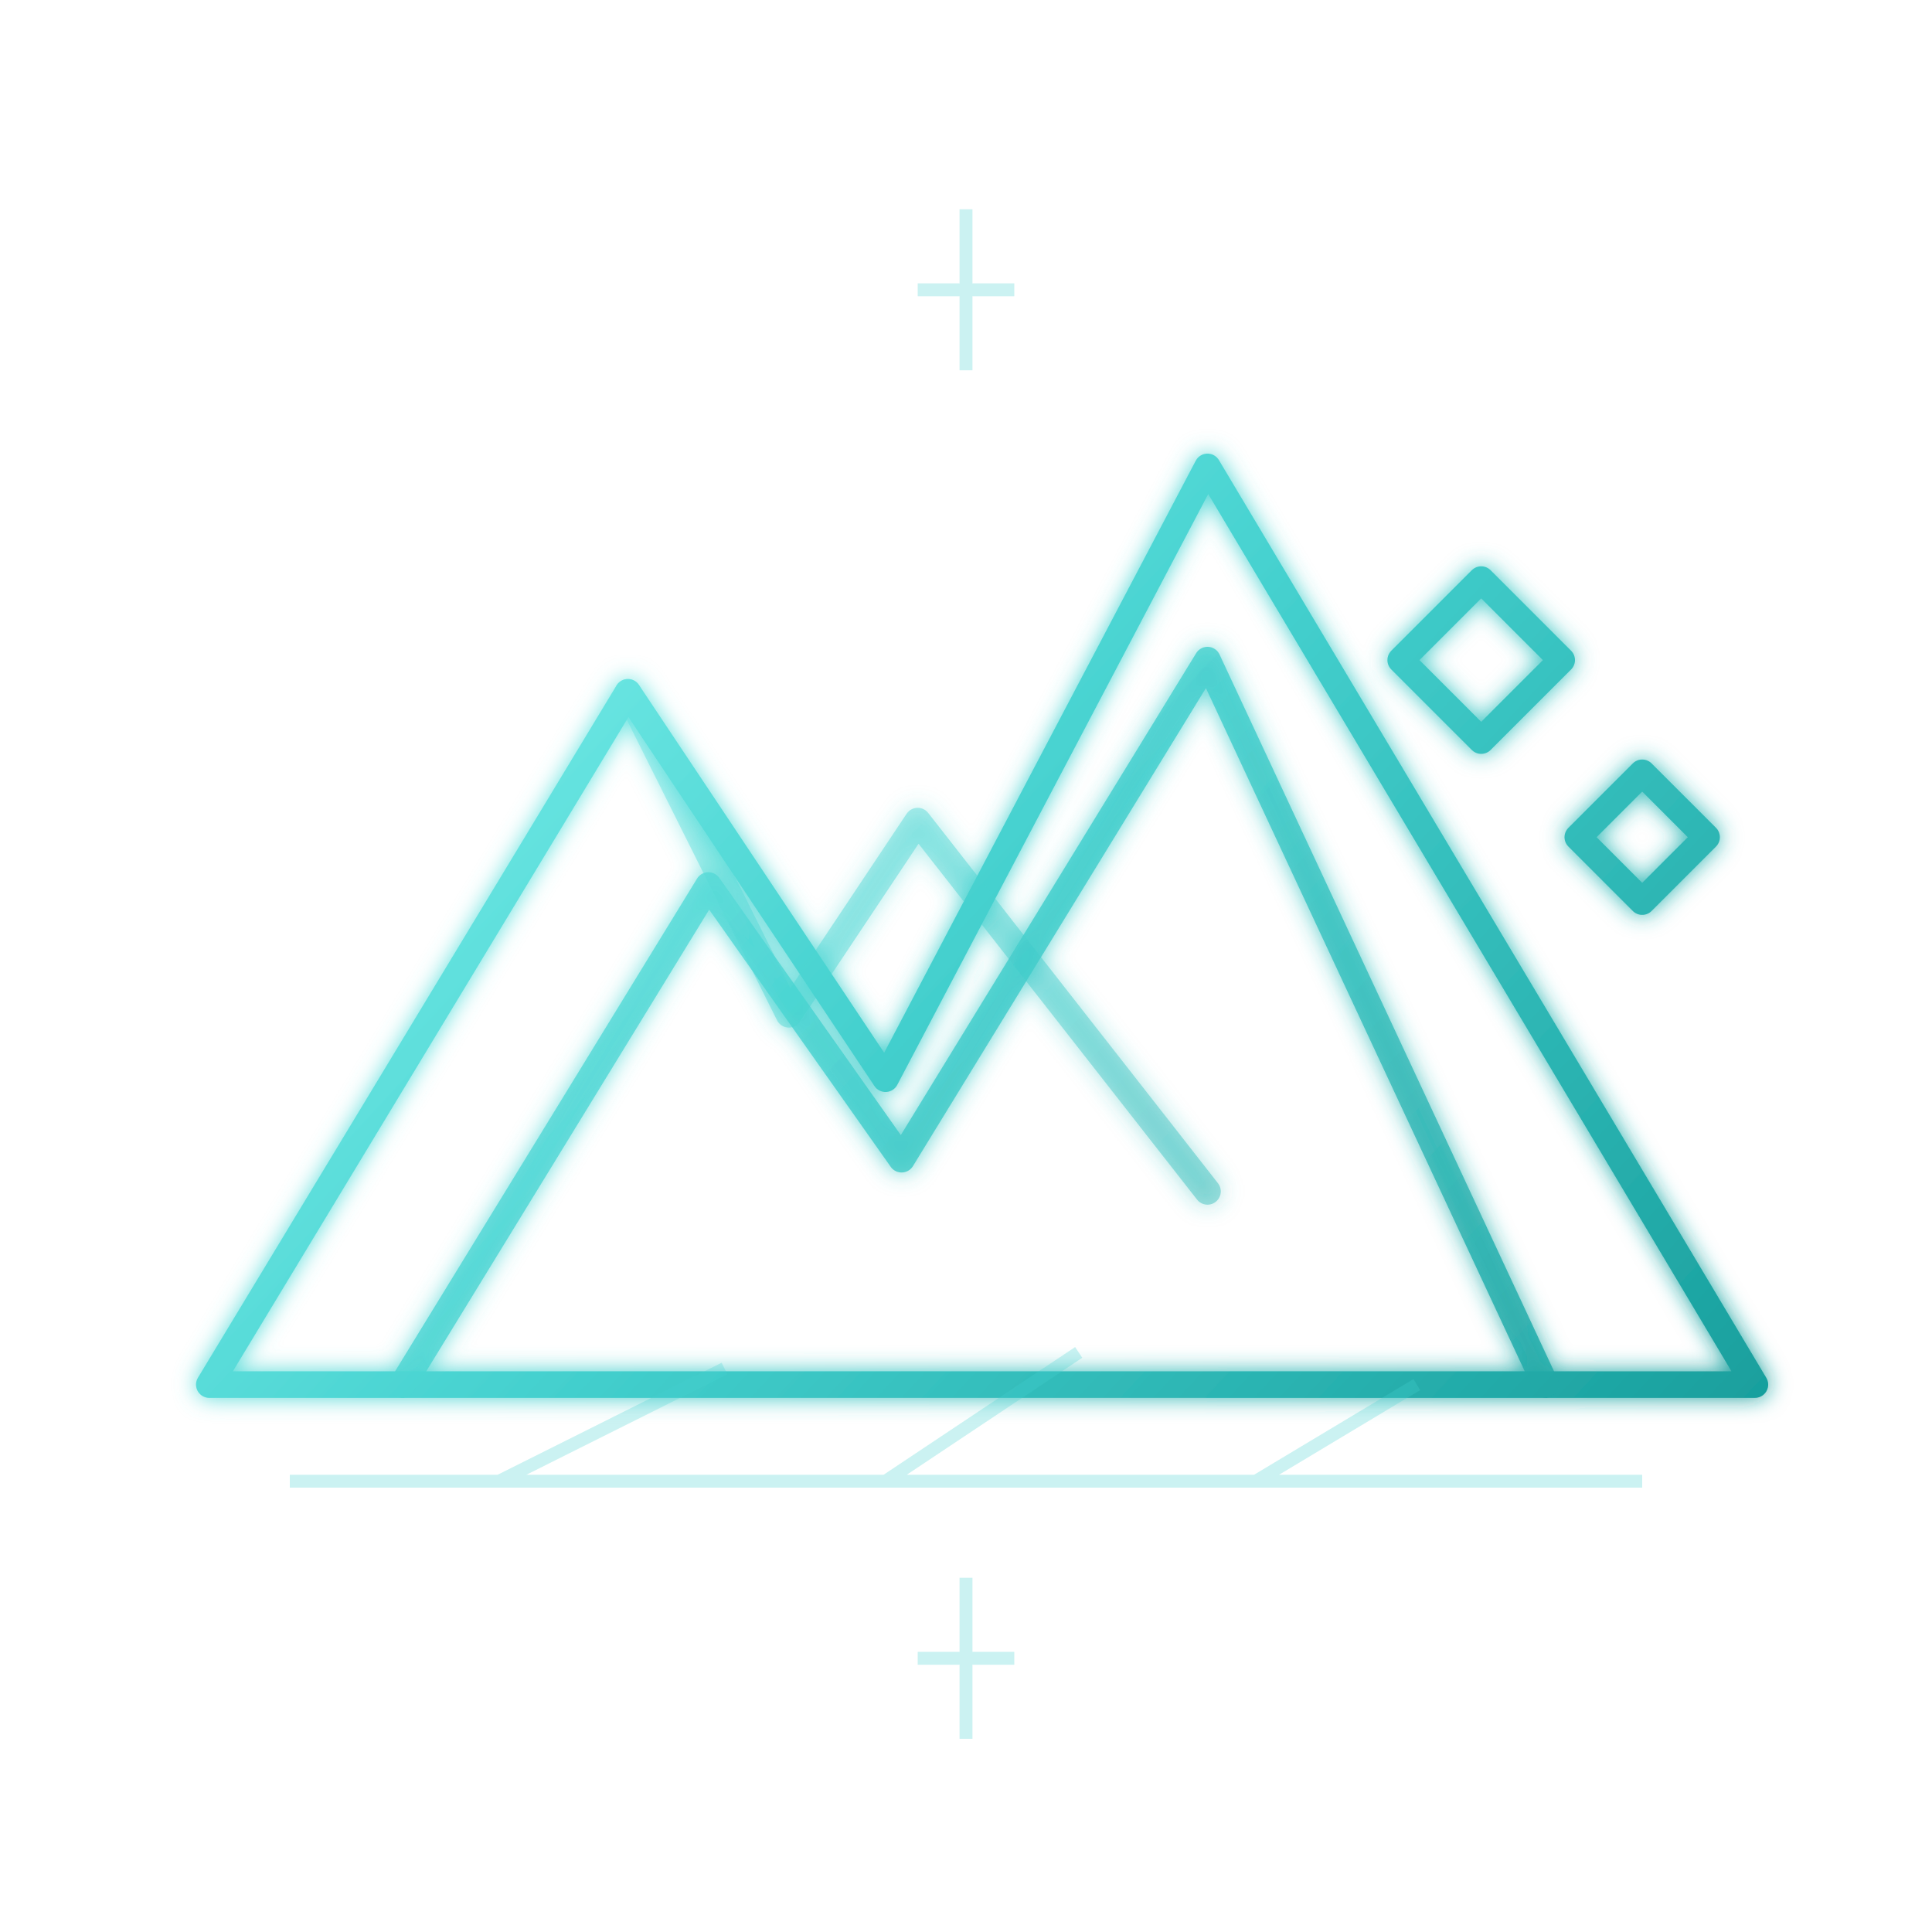
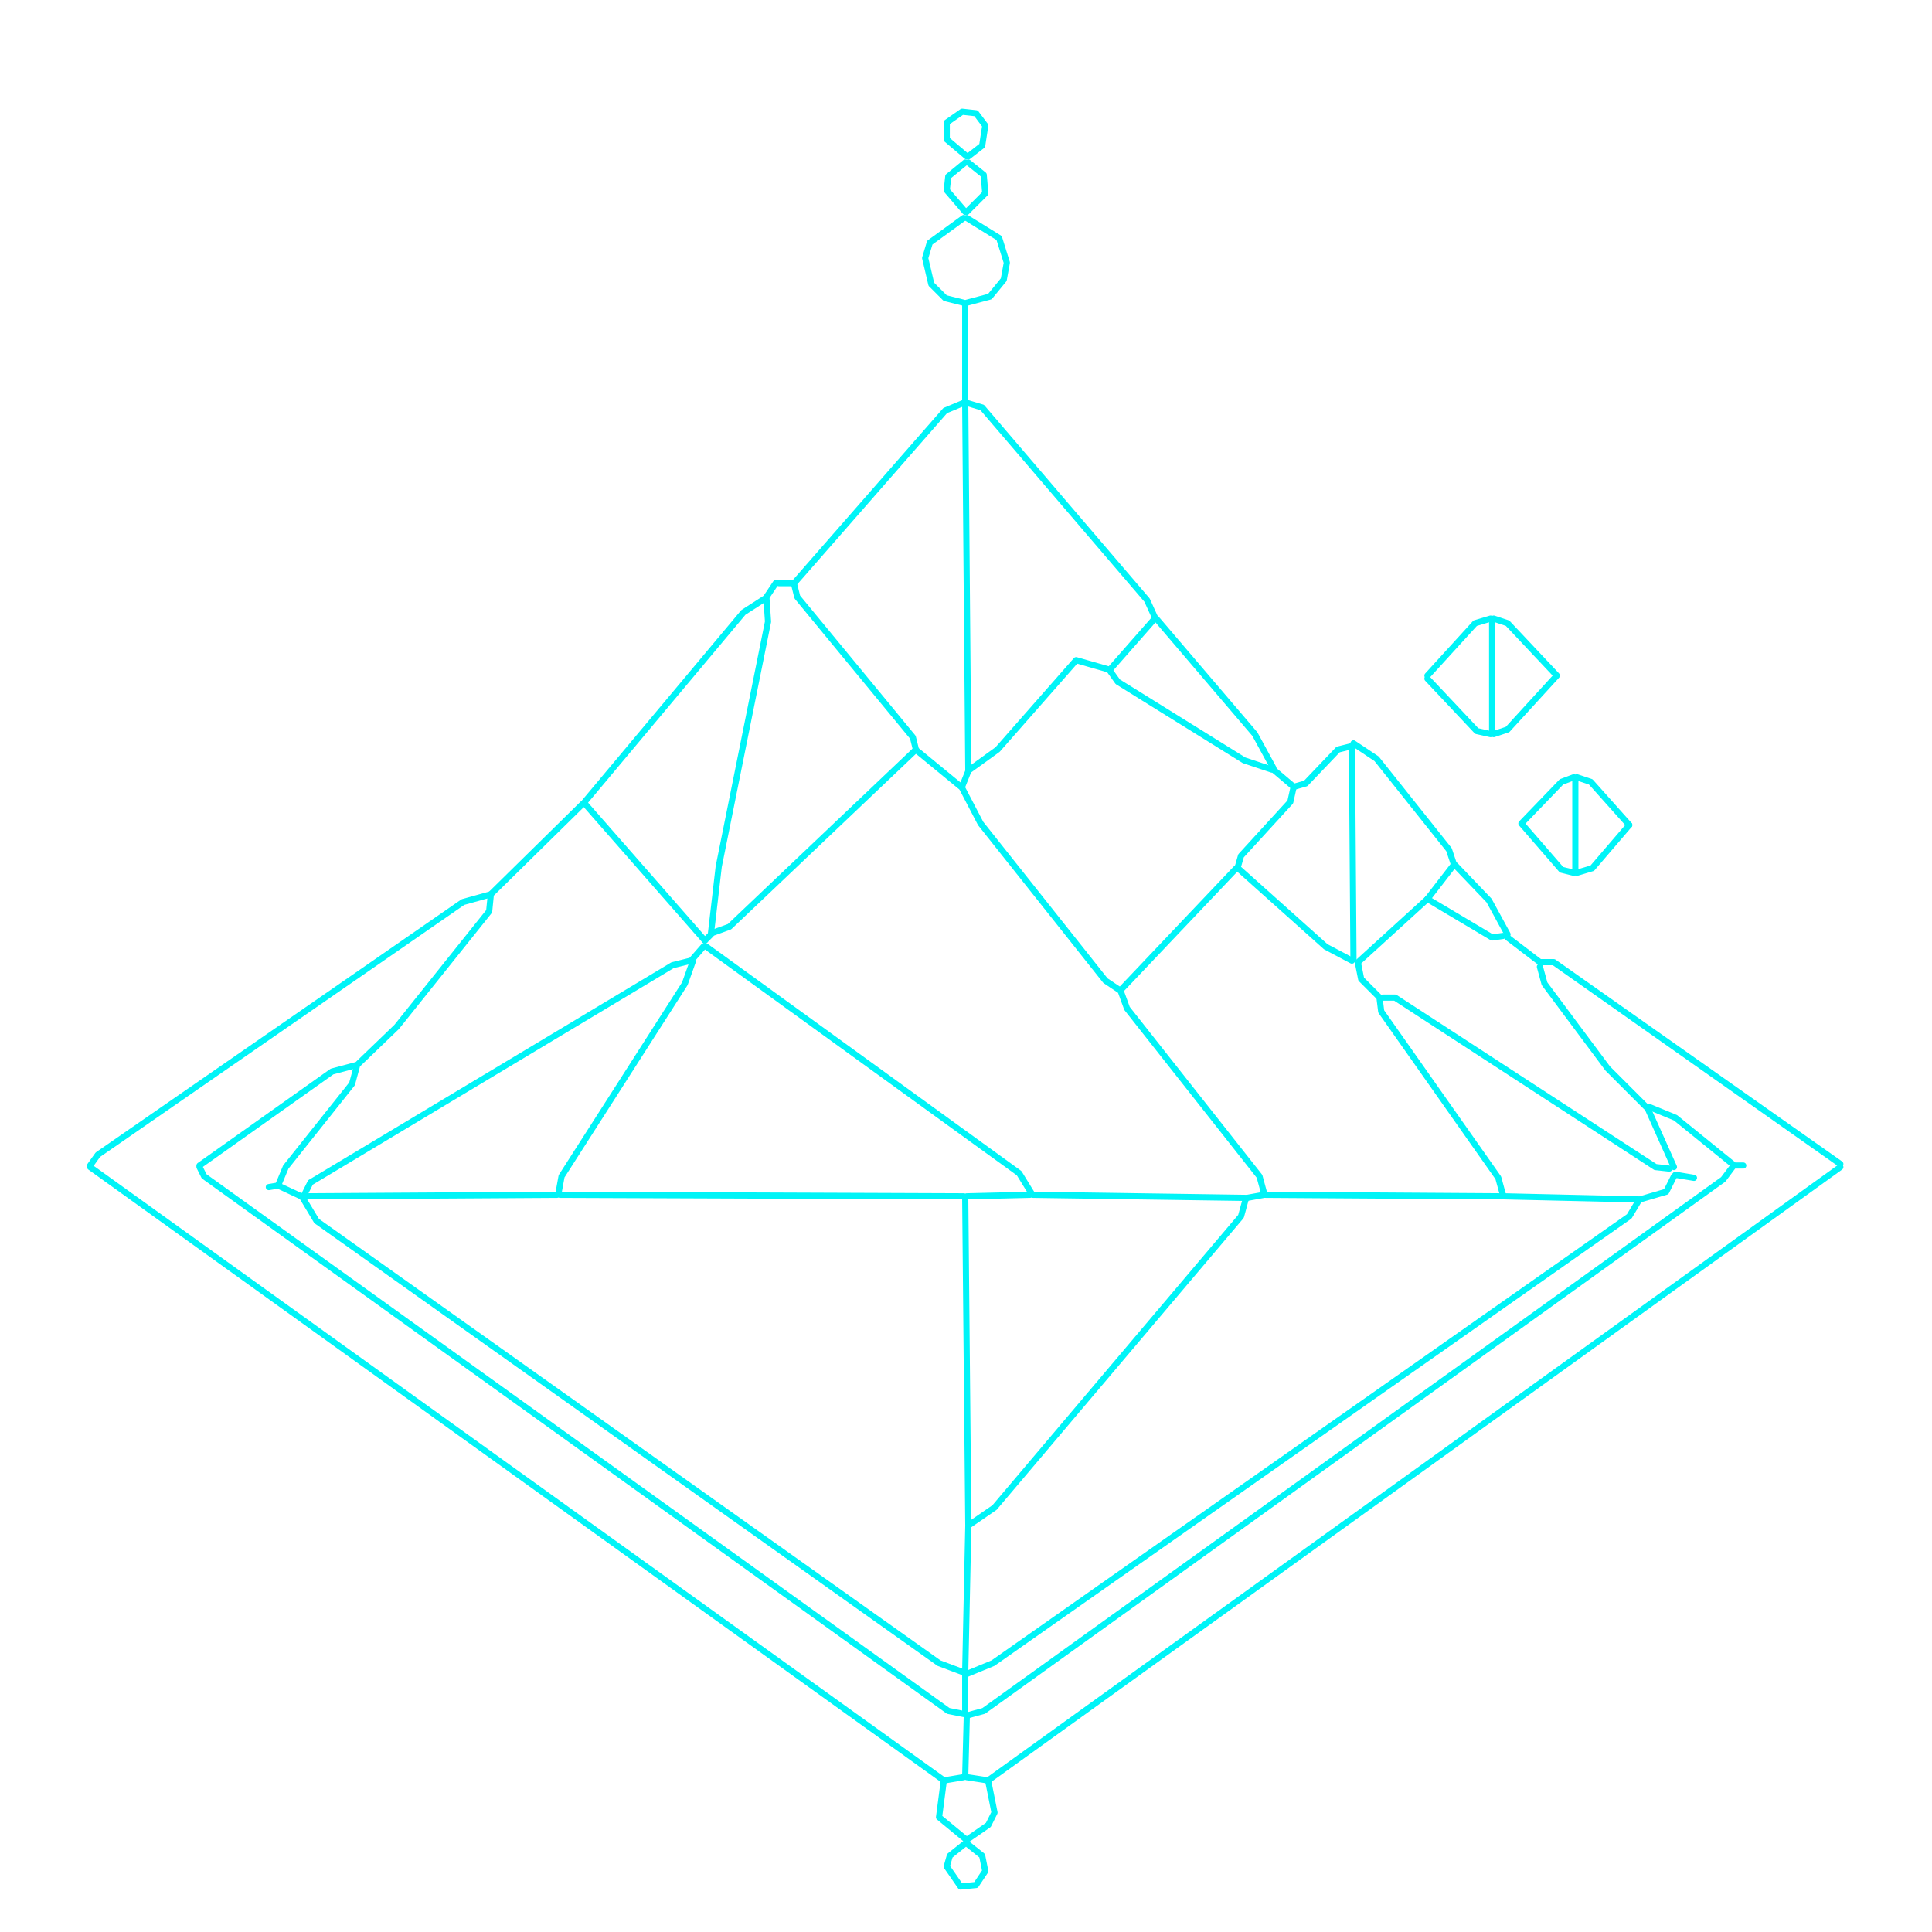
- <svg xmlns="http://www.w3.org/2000/svg" viewBox="0 0 120 120" fill="none">
-   <defs>
-     <linearGradient id="n3" x1="16" y1="20" x2="103" y2="101" gradientUnits="userSpaceOnUse">
-       <stop stop-color="#91fbf6" />
-       <stop offset=".48" stop-color="#45d1cf" />
-       <stop offset="1" stop-color="#159b99" />
-     </linearGradient>
-     <filter id="g" x="-20%" y="-20%" width="140%" height="140%">
-       <feGaussianBlur stdDeviation=".7" result="b" />
-       <feMerge>
-         <feMergeNode in="b" />
-         <feMergeNode in="SourceGraphic" />
-       </feMerge>
-     </filter>
-   </defs>
-   <g stroke="url(#n3)" stroke-width="1.65" stroke-linecap="round" stroke-linejoin="round" filter="url(#g)">
-     <path d="M13 86 39 43l16 24 20-38 34 57H13Z" />
-     <path d="m25 86 19-31 12 17 19-31 21 45" opacity=".82" />
-     <path d="m39 43 10 20 8-12 18 23" opacity=".45" />
-     <path d="m87 41 5-5 5 5-5 5zM98 52l4-4 4 4-4 4z" />
-   </g>
-   <g stroke="#45d1cf" stroke-width=".8" opacity=".28">
-     <path d="M18 92h84M31 92l14-7M55 92l12-8M78 92l10-6" />
-     <path d="M60 13v10M57 18h6M60 98v10M57 103h6" />
+ <svg xmlns="http://www.w3.org/2000/svg" viewBox="0 0 1254 1254" width="1254" height="1254" fill="none">
+   <g stroke="#00F4F7" stroke-width="4" stroke-linecap="round" stroke-linejoin="round" fill="none">
+     <path d="M975.50 775.50 L972.50 764.50 L896.50 656.50 L895.50 648.50" />
+     <path d="M749.50 401.50 L720.50 434.50" />
+     <path d="M839.50 510.50 L826.50 499.50" />
+     <path d="M803.50 562.50 L805.50 555.50 L837.50 520.50 L839.50 511.50" />
+     <path d="M626.50 1152.50 L627.50 1114.50" />
+     <path d="M802.50 563.50 L727.50 642.50" />
+     <path d="M628.50 990.50 L626.50 1084.50" />
+     <path d="M943.50 560.50 L940.50 551.50 L893.50 492.50 L878.50 482.50" />
+     <path d="M640.50 1155.50 L627.50 1153.50" />
+     <path d="M628.50 105.50 L638.50 113.50 L639.50 125.50 L627.50 137.50" />
+     <path d="M627.50 196.50 L642.50 192.50 L651.50 181.50 L653.50 170.50 L648.50 154.50 L627.50 141.50" />
+     <path d="M820.50 774.50 L817.50 763.50 L731.50 654.50 L727.50 643.50" />
+     <path d="M926.50 583.50 L943.50 561.50" />
+     <path d="M926.50 583.50 L881.50 624.50" />
+     <path d="M926.50 583.50 L968.50 608.50 L975.50 607.50" />
+     <path d="M926.50 438.50 L957.50 404.50 L967.50 401.50" />
+     <path d="M627.50 101.50 L614.50 90.50 L614.50 79.50 L624.50 72.50 L633.50 73.50 L639.50 81.50 L637.50 94.50 L628.50 101.50" />
+     <path d="M1000.50 624.50 L1008.50 624.50 L1194.50 755.50" />
+     <path d="M1124.50 757.50 L1118.50 765.50 L638.50 1110.50 L627.50 1113.50" />
+     <path d="M641.50 1156.50 L645.50 1176.50 L641.50 1184.50 L628.50 1193.50" />
+     <path d="M180.50 769.50 L185.50 757.50 L228.50 703.50 L231.50 692.50" />
+     <path d="M180.50 769.50 L174.50 770.50" />
+     <path d="M180.50 769.50 L195.50 776.50" />
+     <path d="M624.50 510.50 L628.50 500.50" />
+     <path d="M626.50 1193.50 L609.50 1179.50 L612.50 1156.50" />
+     <path d="M668.50 775.50 L627.50 776.50" />
+     <path d="M497.50 388.50 L498.50 403.50 L466.50 562.50 L461.50 605.50" />
+     <path d="M626.50 1087.50 L626.50 1111.50" />
+     <path d="M1069.50 719.50 L1086.50 757.50" />
+     <path d="M625.50 141.50 L603.50 157.50 L600.50 167.50 L604.50 184.50 L613.50 193.50 L625.50 196.50" />
+     <path d="M669.50 774.50 L661.50 761.50 L458.50 614.50" />
+     <path d="M379.50 521.50 L457.50 610.50" />
+     <path d="M978.50 606.50 L966.50 584.50 L944.50 561.50" />
+     <path d="M670.50 775.50 L808.50 777.50" />
+     <path d="M129.50 756.50 L215.50 695.50 L230.50 691.50" />
+     <path d="M197.50 775.50 L201.50 767.50 L436.50 626.50 L448.50 623.50" />
+     <path d="M624.50 511.50 L636.50 534.50 L717.50 636.50 L726.50 642.50" />
+     <path d="M449.50 622.50 L456.50 614.50" />
+     <path d="M1021.50 504.50 L1013.50 507.50 L987.50 534.50 L1013.50 564.50 L1021.50 566.50" />
+     <path d="M877.50 623.50 L860.50 614.50 L803.50 563.50" />
+     <path d="M515.50 378.50 L613.50 266.50 L625.50 261.50" />
+     <path d="M58.50 756.50 L63.50 749.50 L300.50 585.50 L318.50 580.50" />
+     <path d="M808.50 778.50 L805.50 789.50 L645.50 978.50 L629.50 989.50" />
+     <path d="M1057.50 535.50 L1032.50 507.50 L1023.50 504.50" />
+     <path d="M1057.50 535.50 L1033.50 563.50 L1023.50 566.50" />
+     <path d="M1124.50 755.50 L1087.50 725.50 L1070.50 718.50" />
+     <path d="M198.50 776.50 L361.50 775.50" />
+     <path d="M1064.50 778.50 L1081.50 773.50 L1086.50 763.50" />
+     <path d="M1063.50 779.50 L1057.50 789.50 L644.50 1079.50 L627.50 1086.50" />
+     <path d="M626.50 260.50 L626.50 197.50" />
+     <path d="M1194.50 757.50 L641.50 1155.50" />
+     <path d="M612.50 1155.50 L58.50 757.50" />
+     <path d="M878.50 622.50 L877.50 485.50" />
+     <path d="M821.50 775.50 L974.50 776.50" />
+     <path d="M625.50 1112.50 L615.50 1110.50 L132.50 763.50 L129.50 757.50" />
+     <path d="M318.50 581.50 L317.50 591.50 L257.50 666.50 L231.50 691.50" />
+     <path d="M626.50 262.50 L628.50 499.50" />
+     <path d="M627.50 261.50 L637.50 264.50 L744.50 389.50 L749.50 400.50" />
+     <path d="M628.50 989.50 L626.50 777.50" />
+     <path d="M999.50 624.50 L978.50 608.50" />
+     <path d="M968.50 402.50 L968.50 475.50" />
+     <path d="M623.50 510.50 L595.50 487.50" />
+     <path d="M629.50 499.50 L647.50 486.50 L698.50 428.50 L719.50 434.50" />
+     <path d="M496.50 388.50 L482.50 397.50 L379.50 520.50" />
+     <path d="M881.50 625.50 L883.50 635.50 L895.50 647.50" />
+     <path d="M1022.50 565.50 L1022.50 505.50" />
+     <path d="M720.50 435.50 L725.50 442.50 L807.50 493.50 L825.50 499.50" />
+     <path d="M626.50 1196.50 L616.50 1204.50 L614.50 1211.50 L623.50 1224.50 L633.50 1223.50 L639.50 1214.50 L637.50 1204.50 L627.50 1196.50" />
+     <path d="M503.50 378.50 L497.50 387.50" />
+     <path d="M593.50 487.50 L473.50 601.50 L462.50 605.50" />
+     <path d="M626.50 137.50 L614.50 123.50 L615.50 114.50 L626.50 105.50" />
+     <path d="M1083.50 758.50 L1074.50 757.50 L905.50 647.50 L897.50 647.50" />
+     <path d="M625.50 776.50 L363.50 775.50" />
+     <path d="M461.50 606.50 L457.50 610.50" />
+     <path d="M362.50 774.50 L364.50 763.50 L444.50 638.50 L449.50 624.50" />
+     <path d="M1068.50 718.50 L1043.50 693.50 L1002.50 638.50 L999.50 627.50" />
+     <path d="M1099.50 764.50 L1087.50 762.50" />
+     <path d="M809.50 777.50 L820.50 775.50" />
+     <path d="M826.50 498.50 L814.50 476.50 L750.50 401.50" />
+     <path d="M1125.50 756.50 L1131.50 756.50" />
+     <path d="M1063.50 778.50 L976.50 776.50" />
+     <path d="M876.50 484.50 L868.50 486.50 L847.50 508.50 L840.50 510.50" />
+     <path d="M625.50 1085.50 L609.50 1079.50 L205.50 792.50 L196.50 777.50" />
+     <path d="M318.50 580.50 L378.50 521.50" />
+     <path d="M613.50 1155.50 L625.50 1153.50" />
+     <path d="M594.50 486.50 L592.50 478.50 L517.50 387.50 L515.50 379.50" />
+     <path d="M926.50 440.50 L958.50 474.50 L967.50 476.50" />
+     <path d="M505.50 378.50 L514.50 378.50" />
+     <path d="M969.50 476.50 L978.50 473.50 L1010.50 438.50 L978.50 404.50 L969.50 401.50" />
  </g>
</svg>
